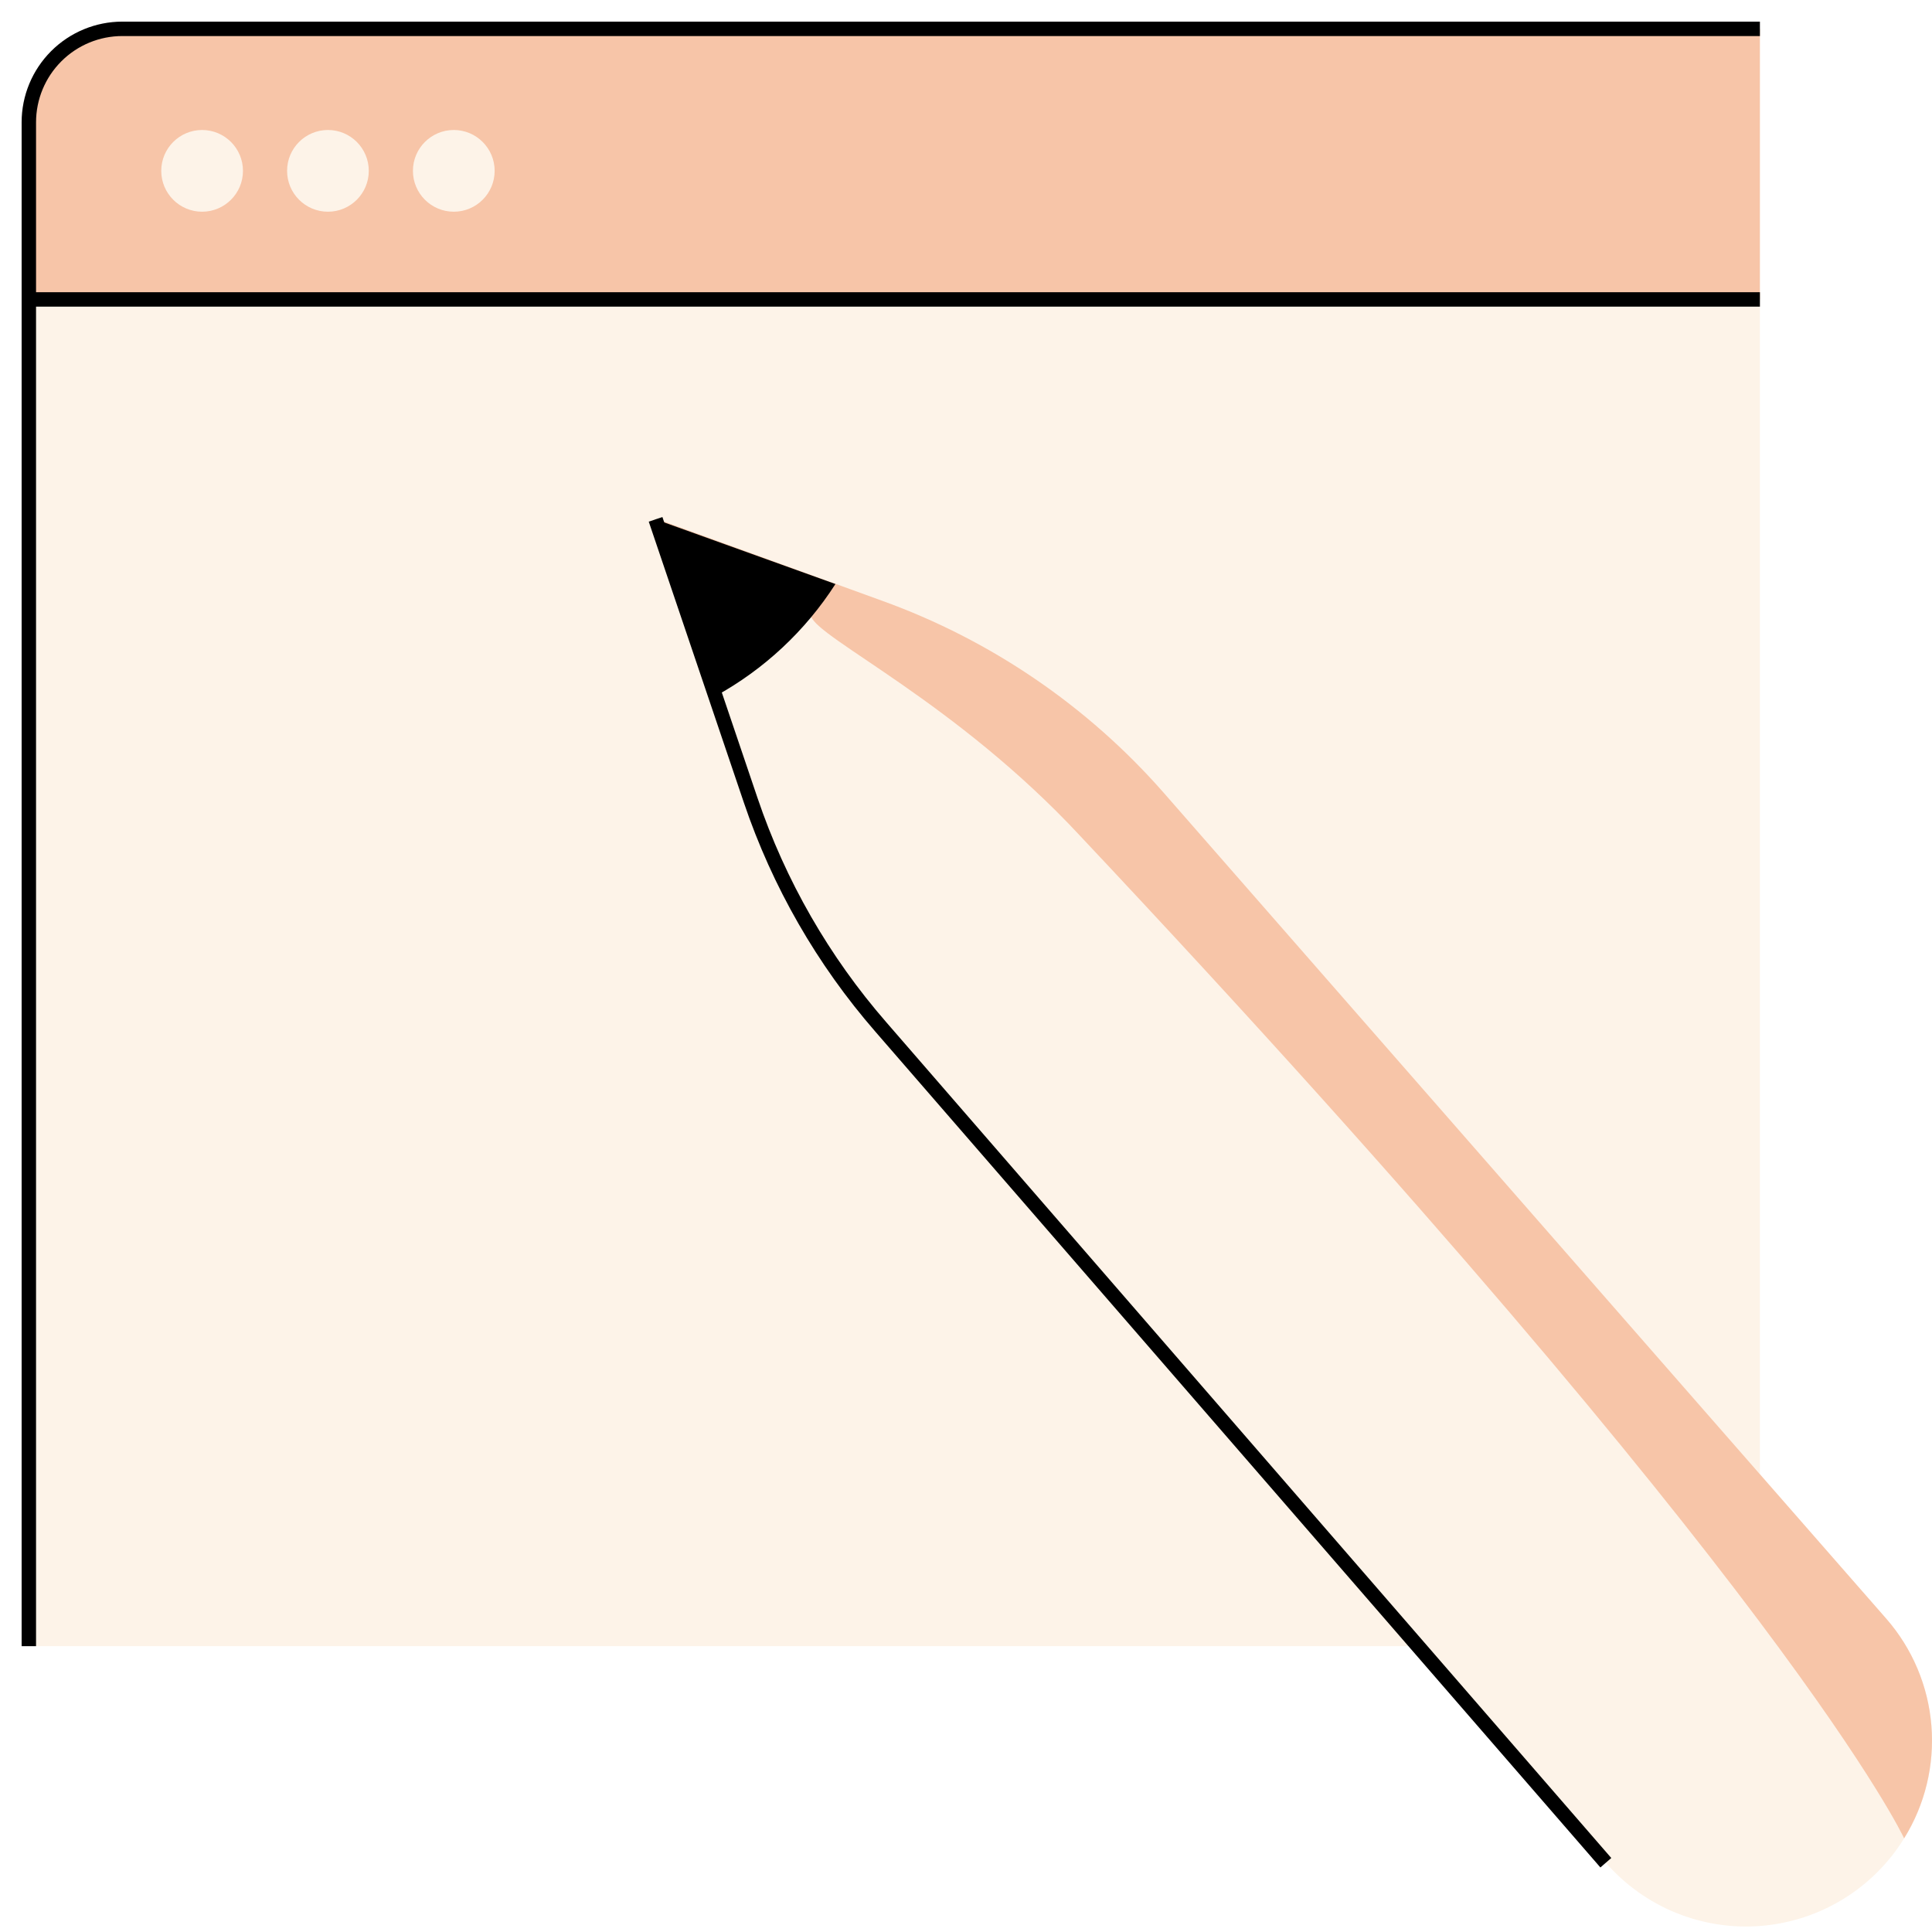
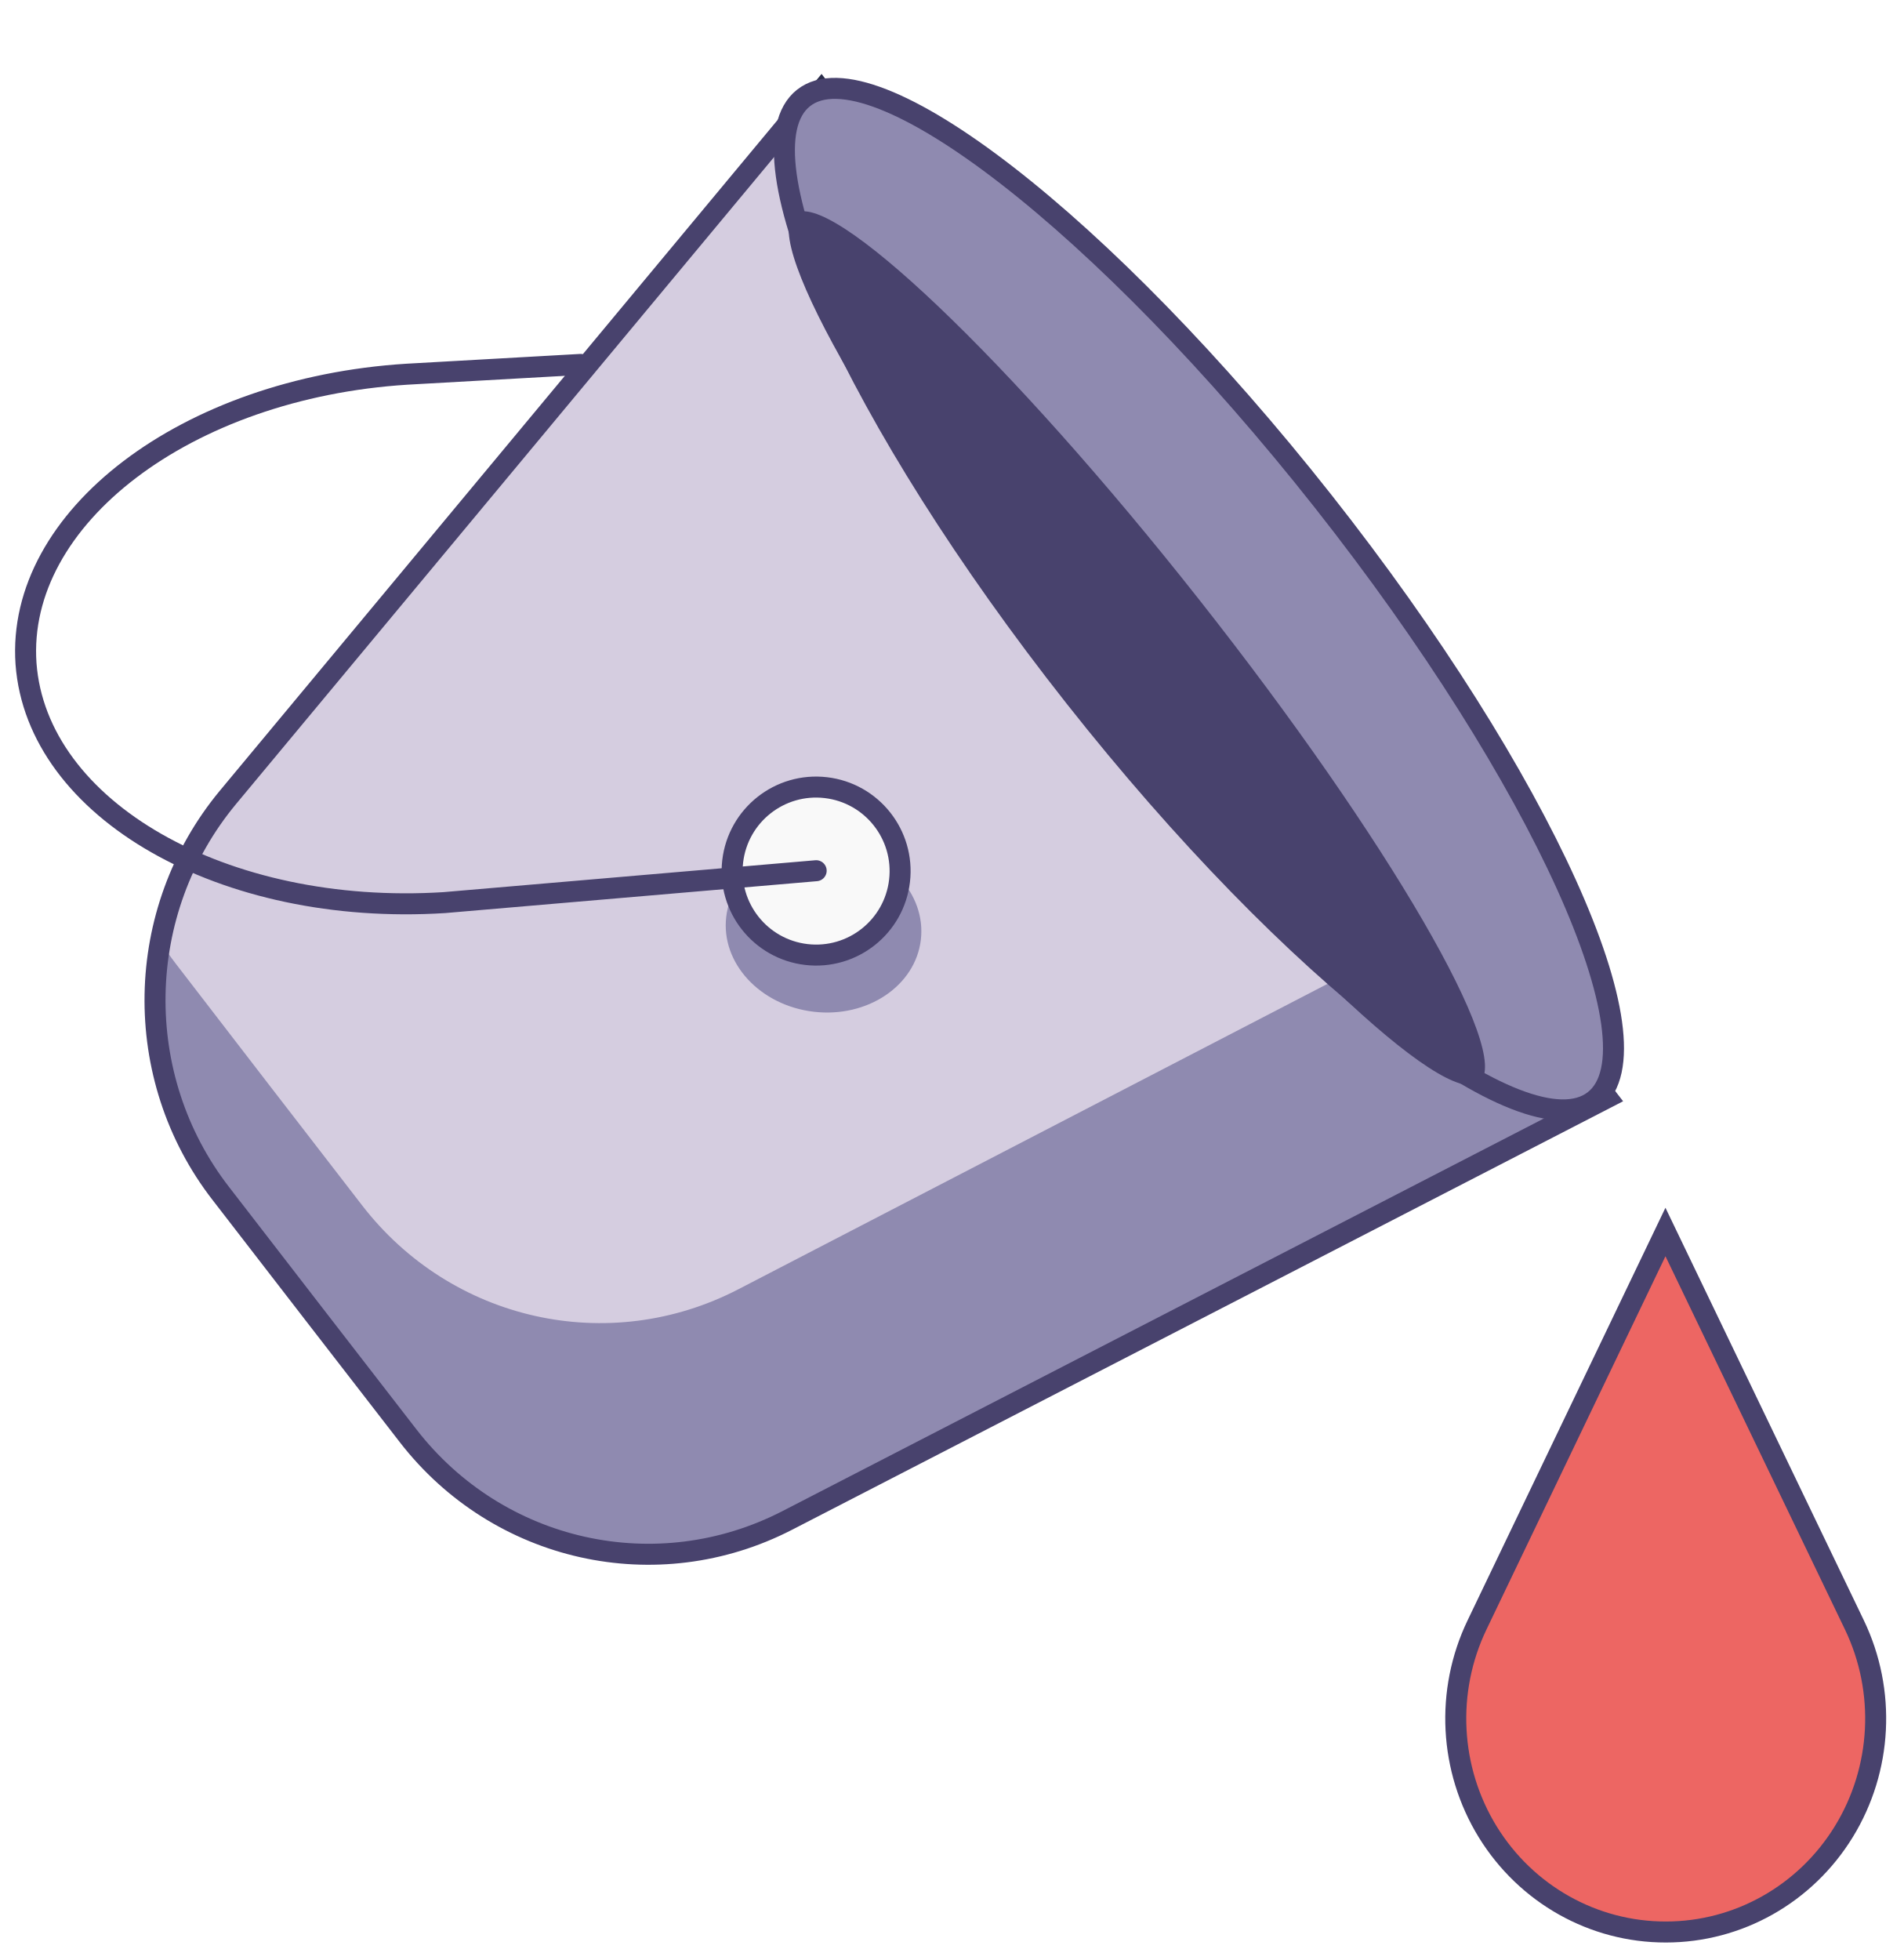
- <svg xmlns="http://www.w3.org/2000/svg" width="67" height="67" viewBox="0 0 67 67" fill="none">
-   <path d="M61.032 4.242V10.384H1V4.242C1 3.382 1.342 2.558 1.95 1.95C2.558 1.342 3.382 1 4.242 1H61.032" fill="#F7C5A8" />
-   <path d="M61.032 10.384H1V57.087H61.032V10.384Z" fill="#FDF3E8" />
-   <path d="M7.009 7.342C7.791 7.342 8.426 6.707 8.426 5.925C8.426 5.143 7.791 4.508 7.009 4.508C6.227 4.508 5.592 5.143 5.592 5.925C5.592 6.707 6.227 7.342 7.009 7.342Z" fill="#FDF3E8" />
-   <path d="M11.373 7.342C12.155 7.342 12.789 6.707 12.789 5.925C12.789 5.143 12.155 4.508 11.373 4.508C10.59 4.508 9.956 5.143 9.956 5.925C9.956 6.707 10.59 7.342 11.373 7.342Z" fill="#FDF3E8" />
-   <path d="M15.737 7.342C16.519 7.342 17.154 6.707 17.154 5.925C17.154 5.143 16.519 4.508 15.737 4.508C14.955 4.508 14.32 5.143 14.32 5.925C14.32 6.707 14.955 7.342 15.737 7.342Z" fill="#FDF3E8" />
-   <path d="M1 57.087V4.242C1 3.382 1.342 2.558 1.95 1.95C2.558 1.342 3.382 1 4.242 1H61.032" stroke="black" stroke-width="0.5" stroke-miterlimit="10" />
-   <path d="M1 10.384H61.032" stroke="black" stroke-width="0.5" stroke-miterlimit="10" />
-   <path d="M65.415 56.136L40.353 27.489C37.713 24.481 34.353 22.191 30.588 20.833L22.735 17.981L26.034 27.727C27.012 30.617 28.546 33.288 30.55 35.589L55.689 64.598C56.352 65.359 57.185 65.954 58.121 66.335C59.056 66.715 60.068 66.871 61.075 66.788C62.081 66.706 63.055 66.388 63.916 65.861C64.777 65.333 65.503 64.611 66.033 63.752C66.759 62.583 67.09 61.213 66.979 59.842C66.868 58.471 66.32 57.172 65.415 56.136Z" fill="#FDF3E8" />
-   <path d="M65.415 56.136L40.353 27.489C37.713 24.481 34.353 22.191 30.588 20.833L22.735 17.981L28.126 21.375C28.392 22.155 33.136 24.342 37.453 28.982C62.097 55.185 66.033 63.752 66.033 63.752C66.759 62.583 67.09 61.213 66.979 59.842C66.868 58.471 66.32 57.172 65.415 56.136Z" fill="#F7C5A8" />
-   <path d="M22.735 18.01L26.034 27.755C27.012 30.646 28.546 33.317 30.55 35.618L55.689 64.598" stroke="black" stroke-width="0.5" stroke-miterlimit="10" />
-   <path d="M22.735 18.01L24.808 24.142C26.498 23.214 27.93 21.877 28.972 20.254L22.735 18.01Z" fill="black" />
+ <svg xmlns="http://www.w3.org/2000/svg" width="68" height="70" viewBox="0 0 68 70" fill="none">
+   <path d="M43.374 21.076L29.342 2.943L8.14 28.478C4.766 32.549 4.662 38.464 7.89 42.626L11.226 46.945L14.574 51.271C17.796 55.437 23.461 56.702 28.124 54.298L57.406 39.202L43.374 21.076Z" fill="#8F8AB0" stroke="#2B2E4A" stroke-width="0.379" />
+   <path d="M43.1 21L29.181 2.924L8.119 28.402C6.885 29.892 6.054 31.685 5.707 33.602C5.885 33.882 6.077 34.153 6.28 34.419L9.601 38.732L12.924 43.035C16.122 47.188 21.746 48.445 26.377 46.044L52.123 32.7L43.1 21Z" fill="#D5CDE0" />
+   <path fill-rule="evenodd" clip-rule="evenodd" d="M43.373 21.077L28.501 4L8.14 28.48C4.766 32.55 4.661 38.466 7.89 42.628L11.226 46.947L14.574 51.273C17.796 55.438 23.461 56.704 28.124 54.3L57.406 39.204L43.373 21.077Z" stroke="#48426D" stroke-width="0.75" />
+   <path d="M56.952 39.298C59.4 37.366 55.061 27.786 47.261 17.9C39.46 8.014 31.151 1.566 28.703 3.498C26.254 5.43 30.593 15.011 38.394 24.897C46.194 34.783 54.503 41.23 56.952 39.298Z" fill="#8F8AB0" />
+   <path d="M52.844 38.657C54.068 37.691 49.582 29.966 42.825 21.403C36.067 12.839 29.598 6.68 28.374 7.646C27.151 8.611 31.637 16.336 38.394 24.899C45.151 33.463 51.621 39.622 52.844 38.657Z" fill="#48426D" />
+   <path fill-rule="evenodd" clip-rule="evenodd" d="M56.952 39.298C59.4 37.366 55.061 27.786 47.261 17.9C39.46 8.014 31.151 1.566 28.703 3.498C26.254 5.43 30.593 15.011 38.394 24.897C46.194 34.783 54.503 41.23 56.952 39.298Z" stroke="#48426D" stroke-width="0.75" />
+   <path d="M29.07 36.134C30.99 36.358 32.702 35.205 32.894 33.559C33.085 31.914 31.684 30.398 29.764 30.175C27.844 29.951 26.132 31.104 25.941 32.749C25.749 34.395 27.15 35.911 29.07 36.134Z" fill="#8F8AB0" />
+   <path d="M28.805 34.09C30.451 34.281 31.94 33.103 32.132 31.457C32.323 29.811 31.145 28.322 29.499 28.13C27.853 27.938 26.364 29.117 26.172 30.763C25.98 32.408 27.159 33.898 28.805 34.09Z" fill="#F9F9F9" stroke="#48426D" stroke-width="0.75" />
+   <path d="M29.154 31.097L15.871 32.236C7.99 32.732 1.312 28.925 0.929 23.7V23.7C0.569 18.491 6.648 13.861 14.529 13.365L20.741 13.015" stroke="#48426D" stroke-width="0.75" stroke-linecap="round" />
+   <path d="M52.76 58.034L59.491 44L66.241 58.034C67.375 60.397 67.231 63.188 65.862 65.417C64.493 67.647 62.091 69.001 59.507 69C56.921 69.006 54.515 67.653 53.142 65.423C51.77 63.192 51.625 60.399 52.76 58.034Z" fill="#ED6663" stroke="#48426D" stroke-width="0.75" stroke-linecap="round" />
</svg>
